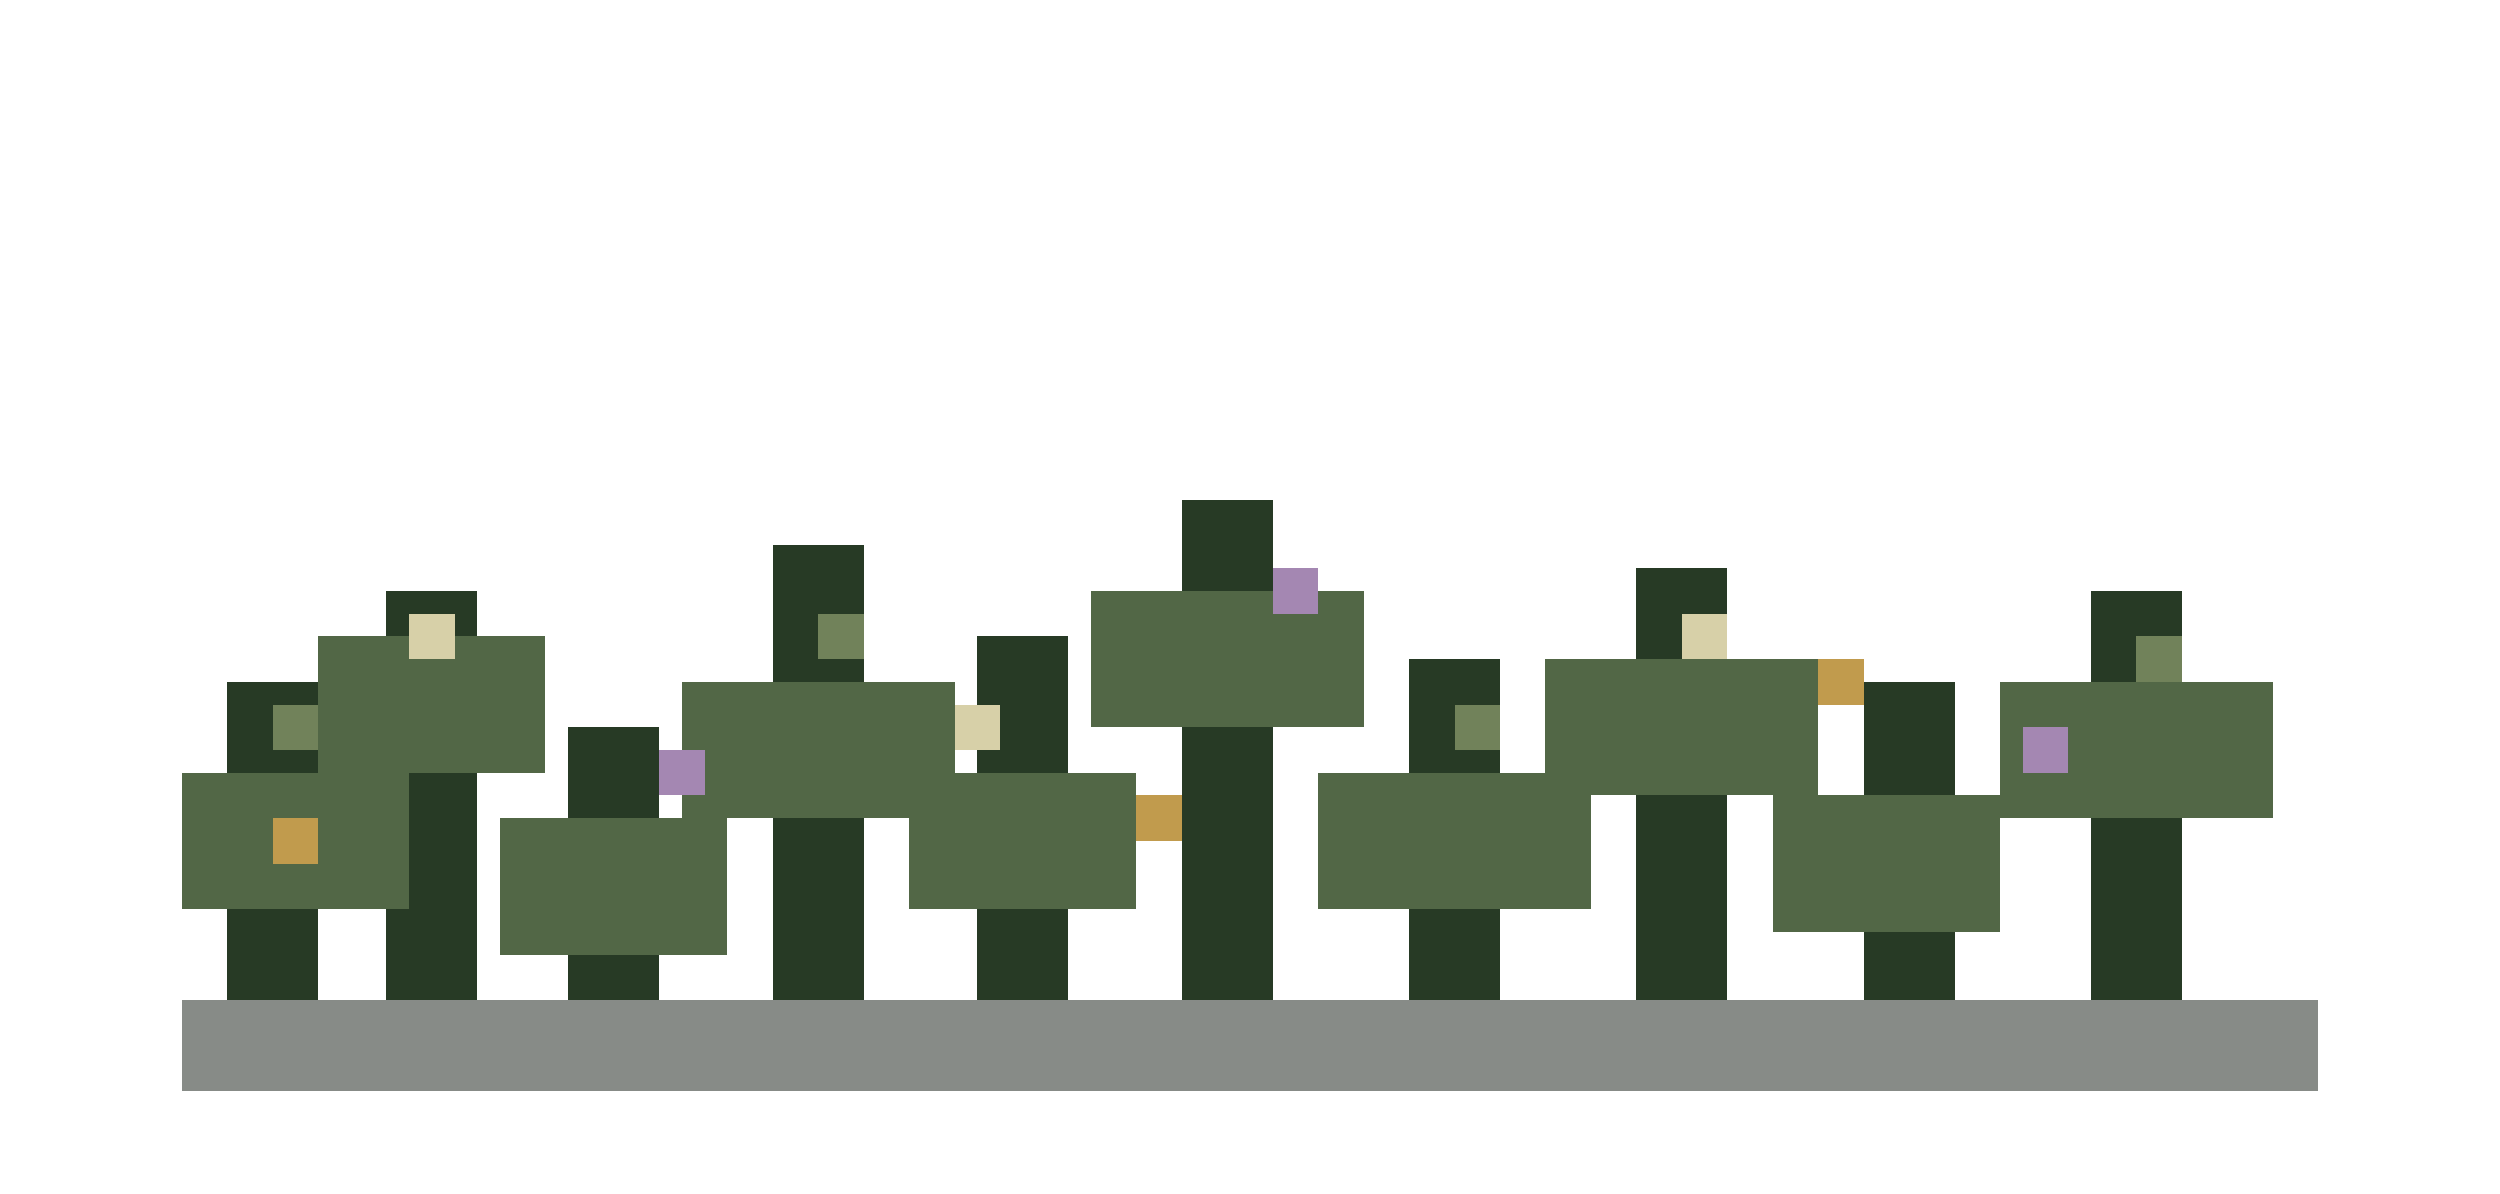
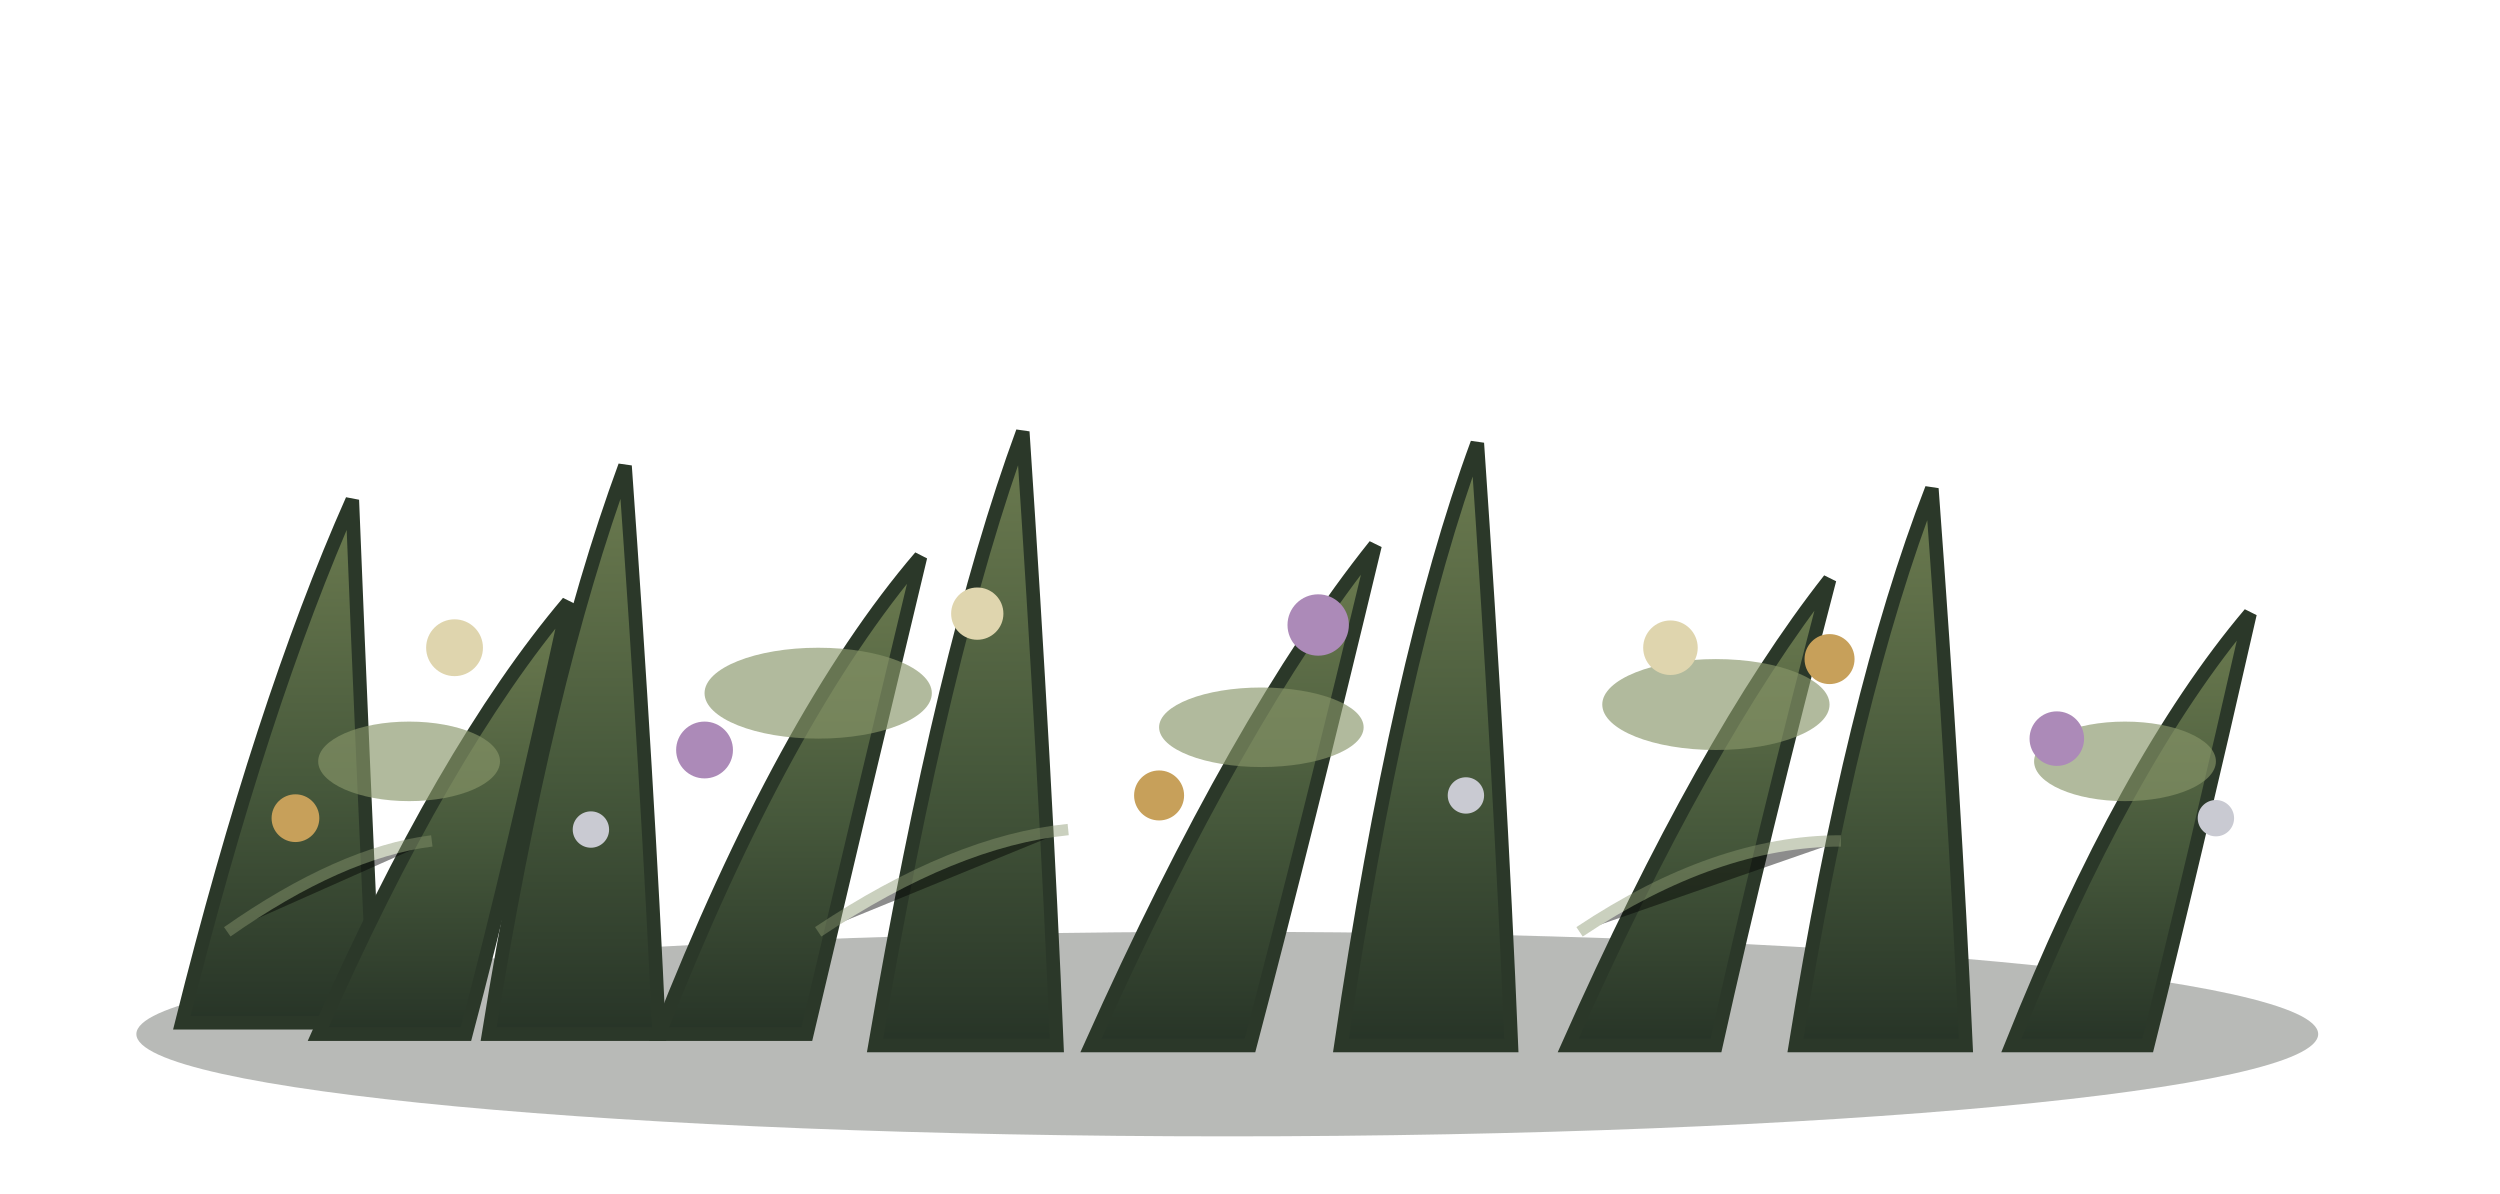
- <svg xmlns="http://www.w3.org/2000/svg" width="220" height="105" viewBox="0 0 220 105" shape-rendering="crispEdges">
-   <rect x="16" y="88" width="188" height="8" fill="#10170f" opacity=".5" />
-   <g fill="#273a25">
-     <rect x="20" y="60" width="8" height="28" />
-     <rect x="34" y="52" width="8" height="36" />
-     <rect x="50" y="64" width="8" height="24" />
-     <rect x="68" y="48" width="8" height="40" />
-     <rect x="86" y="56" width="8" height="32" />
-     <rect x="104" y="44" width="8" height="44" />
-     <rect x="124" y="58" width="8" height="30" />
-     <rect x="144" y="50" width="8" height="38" />
-     <rect x="164" y="60" width="8" height="28" />
-     <rect x="184" y="52" width="8" height="36" />
+ <svg xmlns="http://www.w3.org/2000/svg" width="220" height="105" viewBox="0 0 220 105">
+   <defs>
+     <linearGradient id="leaf" x1="0" y1="0" x2="0" y2="1">
+       <stop stop-color="#6d7c50" />
+       <stop offset=".55" stop-color="#46583b" />
+       <stop offset="1" stop-color="#273427" />
+     </linearGradient>
+   </defs>
+   <ellipse cx="108" cy="91" rx="96" ry="9" fill="#11180f" opacity=".30" />
+   <g fill="url(#leaf)" stroke="#2b3829" stroke-width="1.2">
+     <path d="M16 90q7-28 15-46 1 25 2 46z" />
+     <path d="M28 91q11-25 22-38-5 23-9 38z" />
+     <path d="M43 91q5-31 12-50 2 28 3 50z" />
+     <path d="M58 91q11-28 23-42-6 25-10 42z" />
+     <path d="M77 92q6-35 13-54 2 30 3 54z" />
+     <path d="M96 92q13-29 25-44-6 25-11 44z" />
+     <path d="M118 92q5-34 12-53 2 29 3 53z" />
+     <path d="M138 92q12-27 23-41-6 23-10 41z" />
+     <path d="M158 92q5-31 12-49 2 27 3 49z" />
+     <path d="M177 92q10-25 21-38-5 22-9 38z" />
  </g>
-   <g fill="#526746">
-     <rect x="16" y="68" width="20" height="12" />
-     <rect x="28" y="56" width="20" height="12" />
-     <rect x="44" y="72" width="20" height="12" />
-     <rect x="60" y="60" width="24" height="12" />
-     <rect x="80" y="68" width="20" height="12" />
-     <rect x="96" y="52" width="24" height="12" />
-     <rect x="116" y="68" width="24" height="12" />
-     <rect x="136" y="58" width="24" height="12" />
-     <rect x="156" y="70" width="20" height="12" />
-     <rect x="176" y="60" width="24" height="12" />
+   <g fill="#879568" opacity=".65">
+     <ellipse cx="36" cy="67" rx="8" ry="3.5" />
+     <ellipse cx="72" cy="61" rx="10" ry="4" />
+     <ellipse cx="111" cy="64" rx="9" ry="3.5" />
+     <ellipse cx="151" cy="62" rx="10" ry="4" />
+     <ellipse cx="187" cy="67" rx="8" ry="3.5" />
  </g>
-   <g fill="#d7d0a8">
-     <rect x="36" y="54" width="4" height="4" />
-     <rect x="84" y="62" width="4" height="4" />
-     <rect x="148" y="54" width="4" height="4" />
+   <g fill="#dfd5ae">
+     <circle cx="40" cy="57" r="2.5" />
+     <circle cx="86" cy="54" r="2.3" />
+     <circle cx="147" cy="57" r="2.4" />
  </g>
-   <g fill="#a487b2">
-     <rect x="58" y="66" width="4" height="4" />
-     <rect x="112" y="50" width="4" height="4" />
-     <rect x="178" y="64" width="4" height="4" />
+   <g fill="#ac8ab8">
+     <circle cx="62" cy="66" r="2.5" />
+     <circle cx="116" cy="55" r="2.7" />
+     <circle cx="181" cy="65" r="2.4" />
  </g>
-   <g fill="#c19b4d">
-     <rect x="24" y="72" width="4" height="4" />
-     <rect x="100" y="70" width="4" height="4" />
-     <rect x="160" y="58" width="4" height="4" />
+   <g fill="#c7a05a">
+     <circle cx="26" cy="72" r="2.1" />
+     <circle cx="102" cy="70" r="2.2" />
+     <circle cx="161" cy="58" r="2.2" />
  </g>
-   <g fill="#71825a">
-     <rect x="24" y="62" width="4" height="4" />
-     <rect x="72" y="54" width="4" height="4" />
-     <rect x="128" y="62" width="4" height="4" />
-     <rect x="188" y="56" width="4" height="4" />
+   <g fill="#c9cad2">
+     <circle cx="52" cy="73" r="1.6" />
+     <circle cx="129" cy="70" r="1.6" />
+     <circle cx="195" cy="72" r="1.6" />
+   </g>
+   <g stroke="#89966f" stroke-width="1" opacity=".45">
+     <path d="M20 82q10-7 18-8" />
+     <path d="M72 82q12-8 22-9" />
+     <path d="M139 82q12-8 23-8" />
  </g>
</svg>
